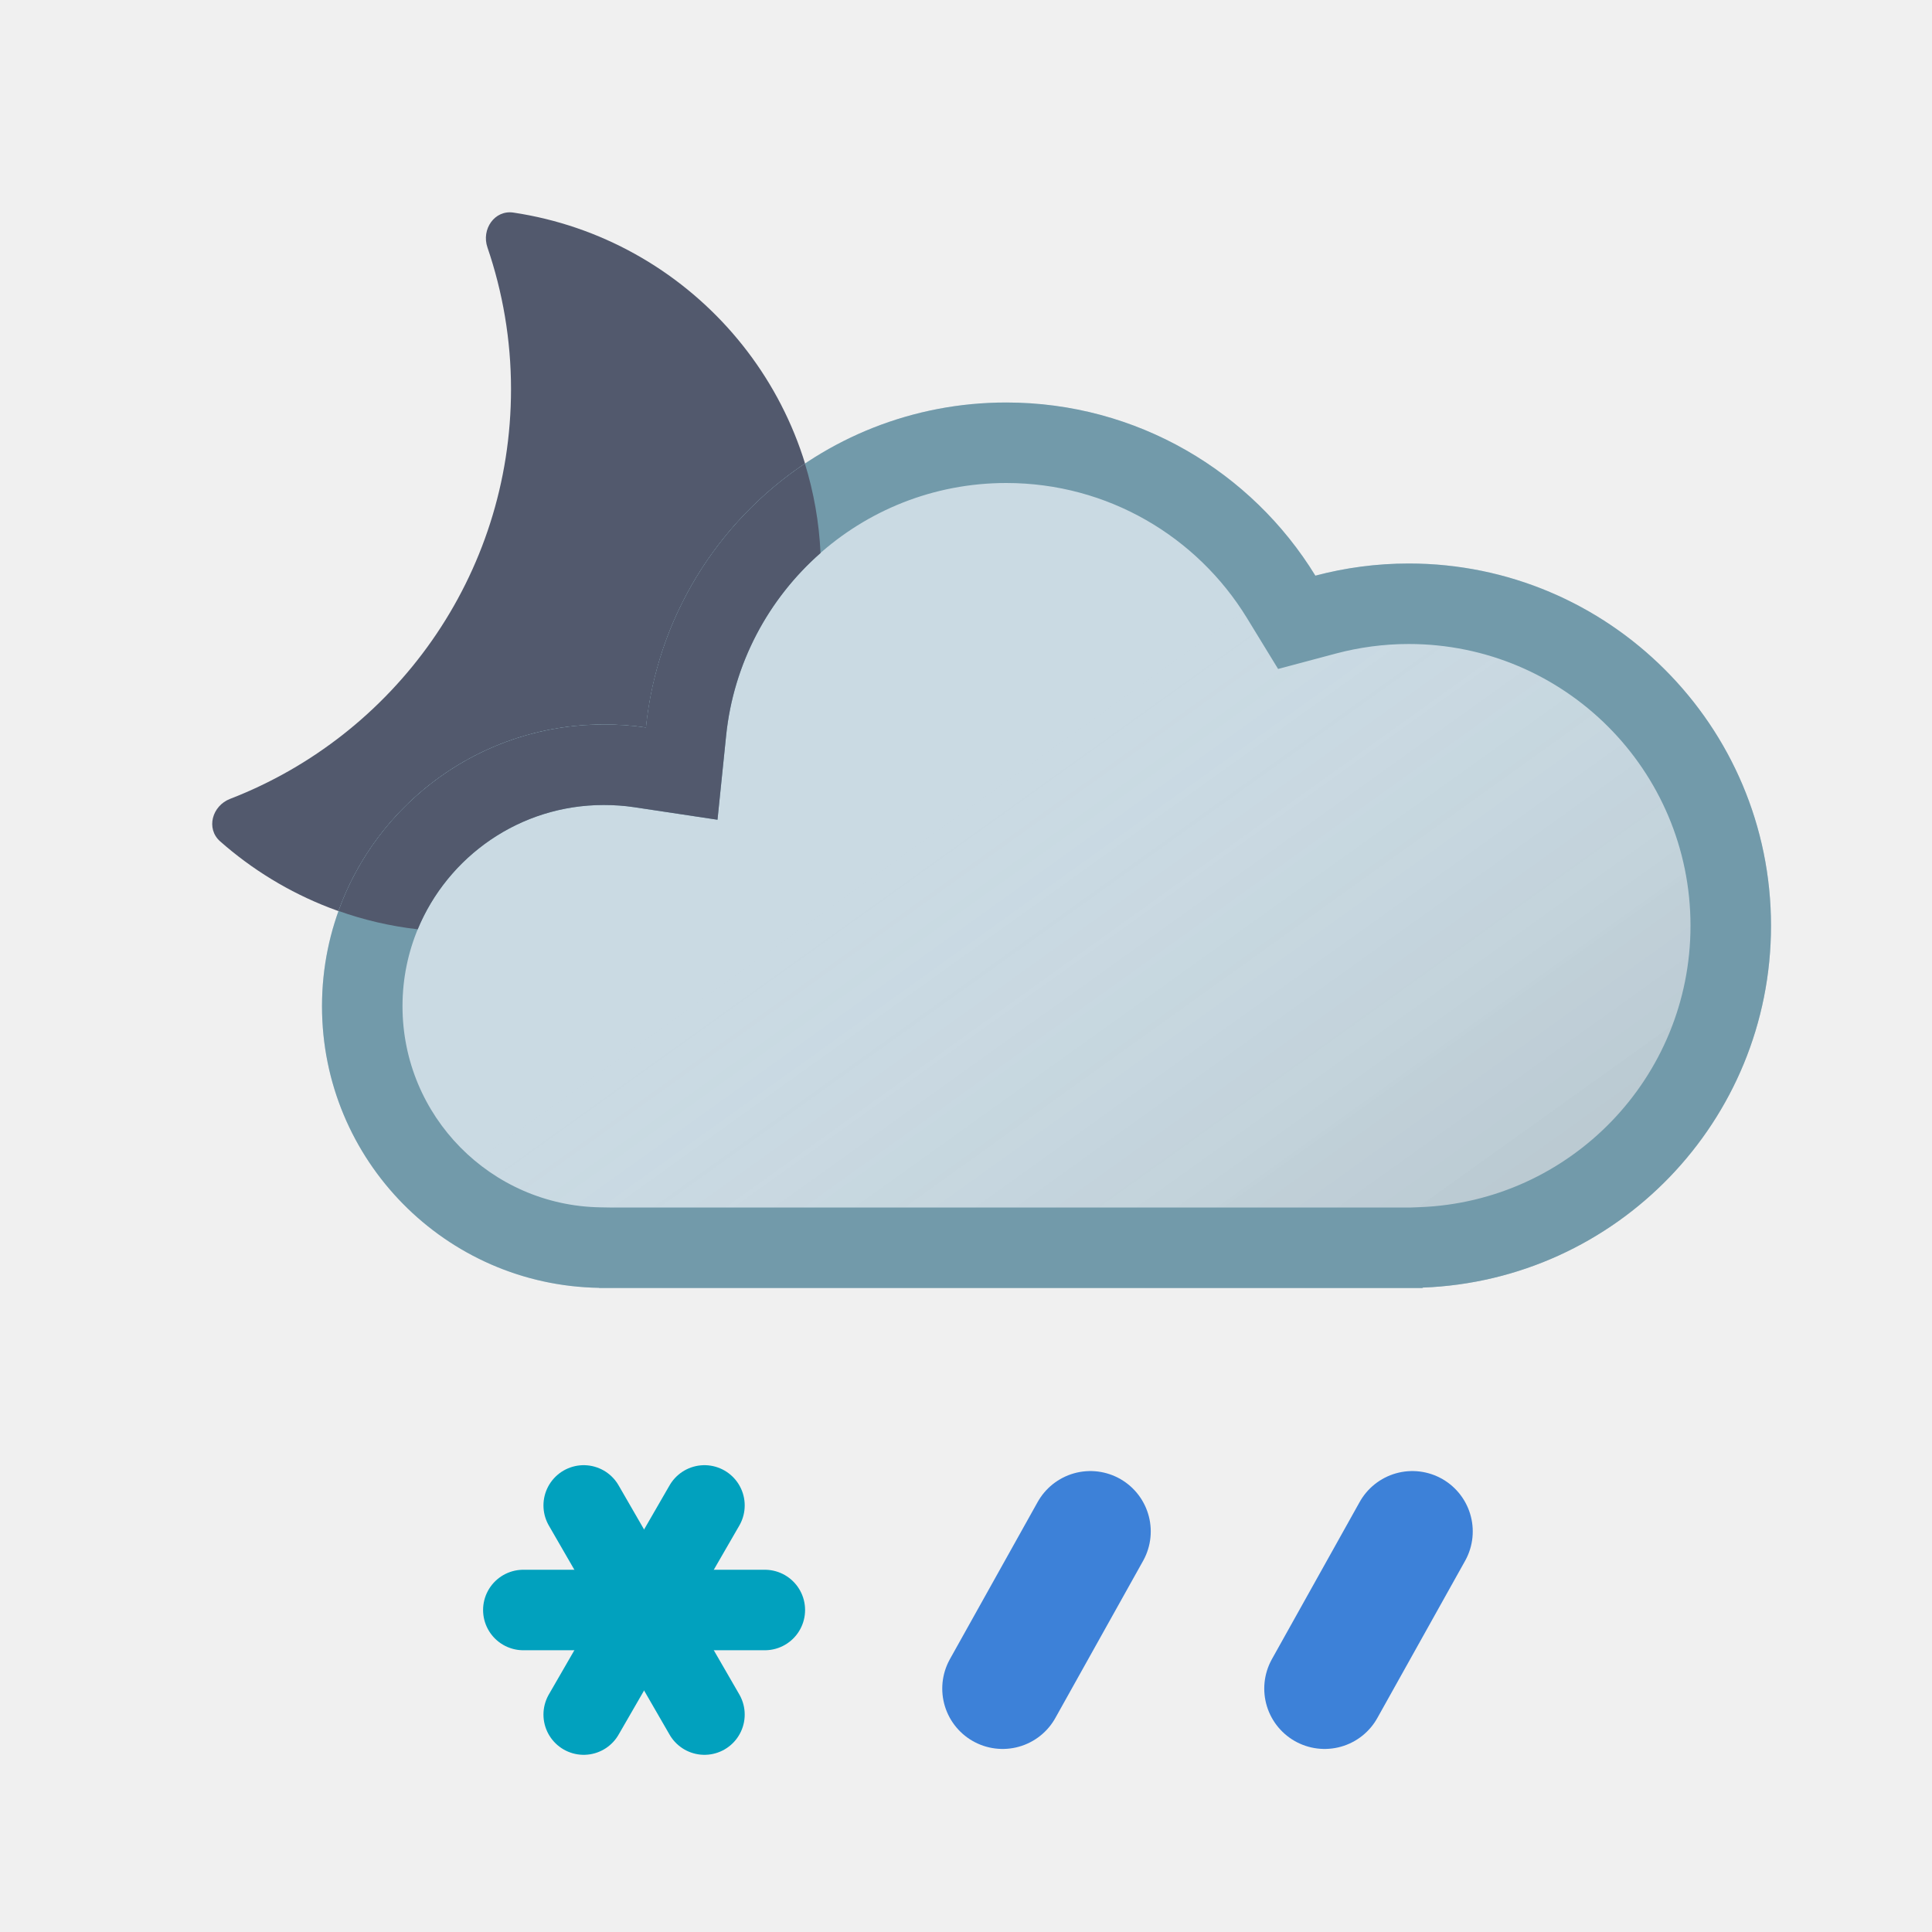
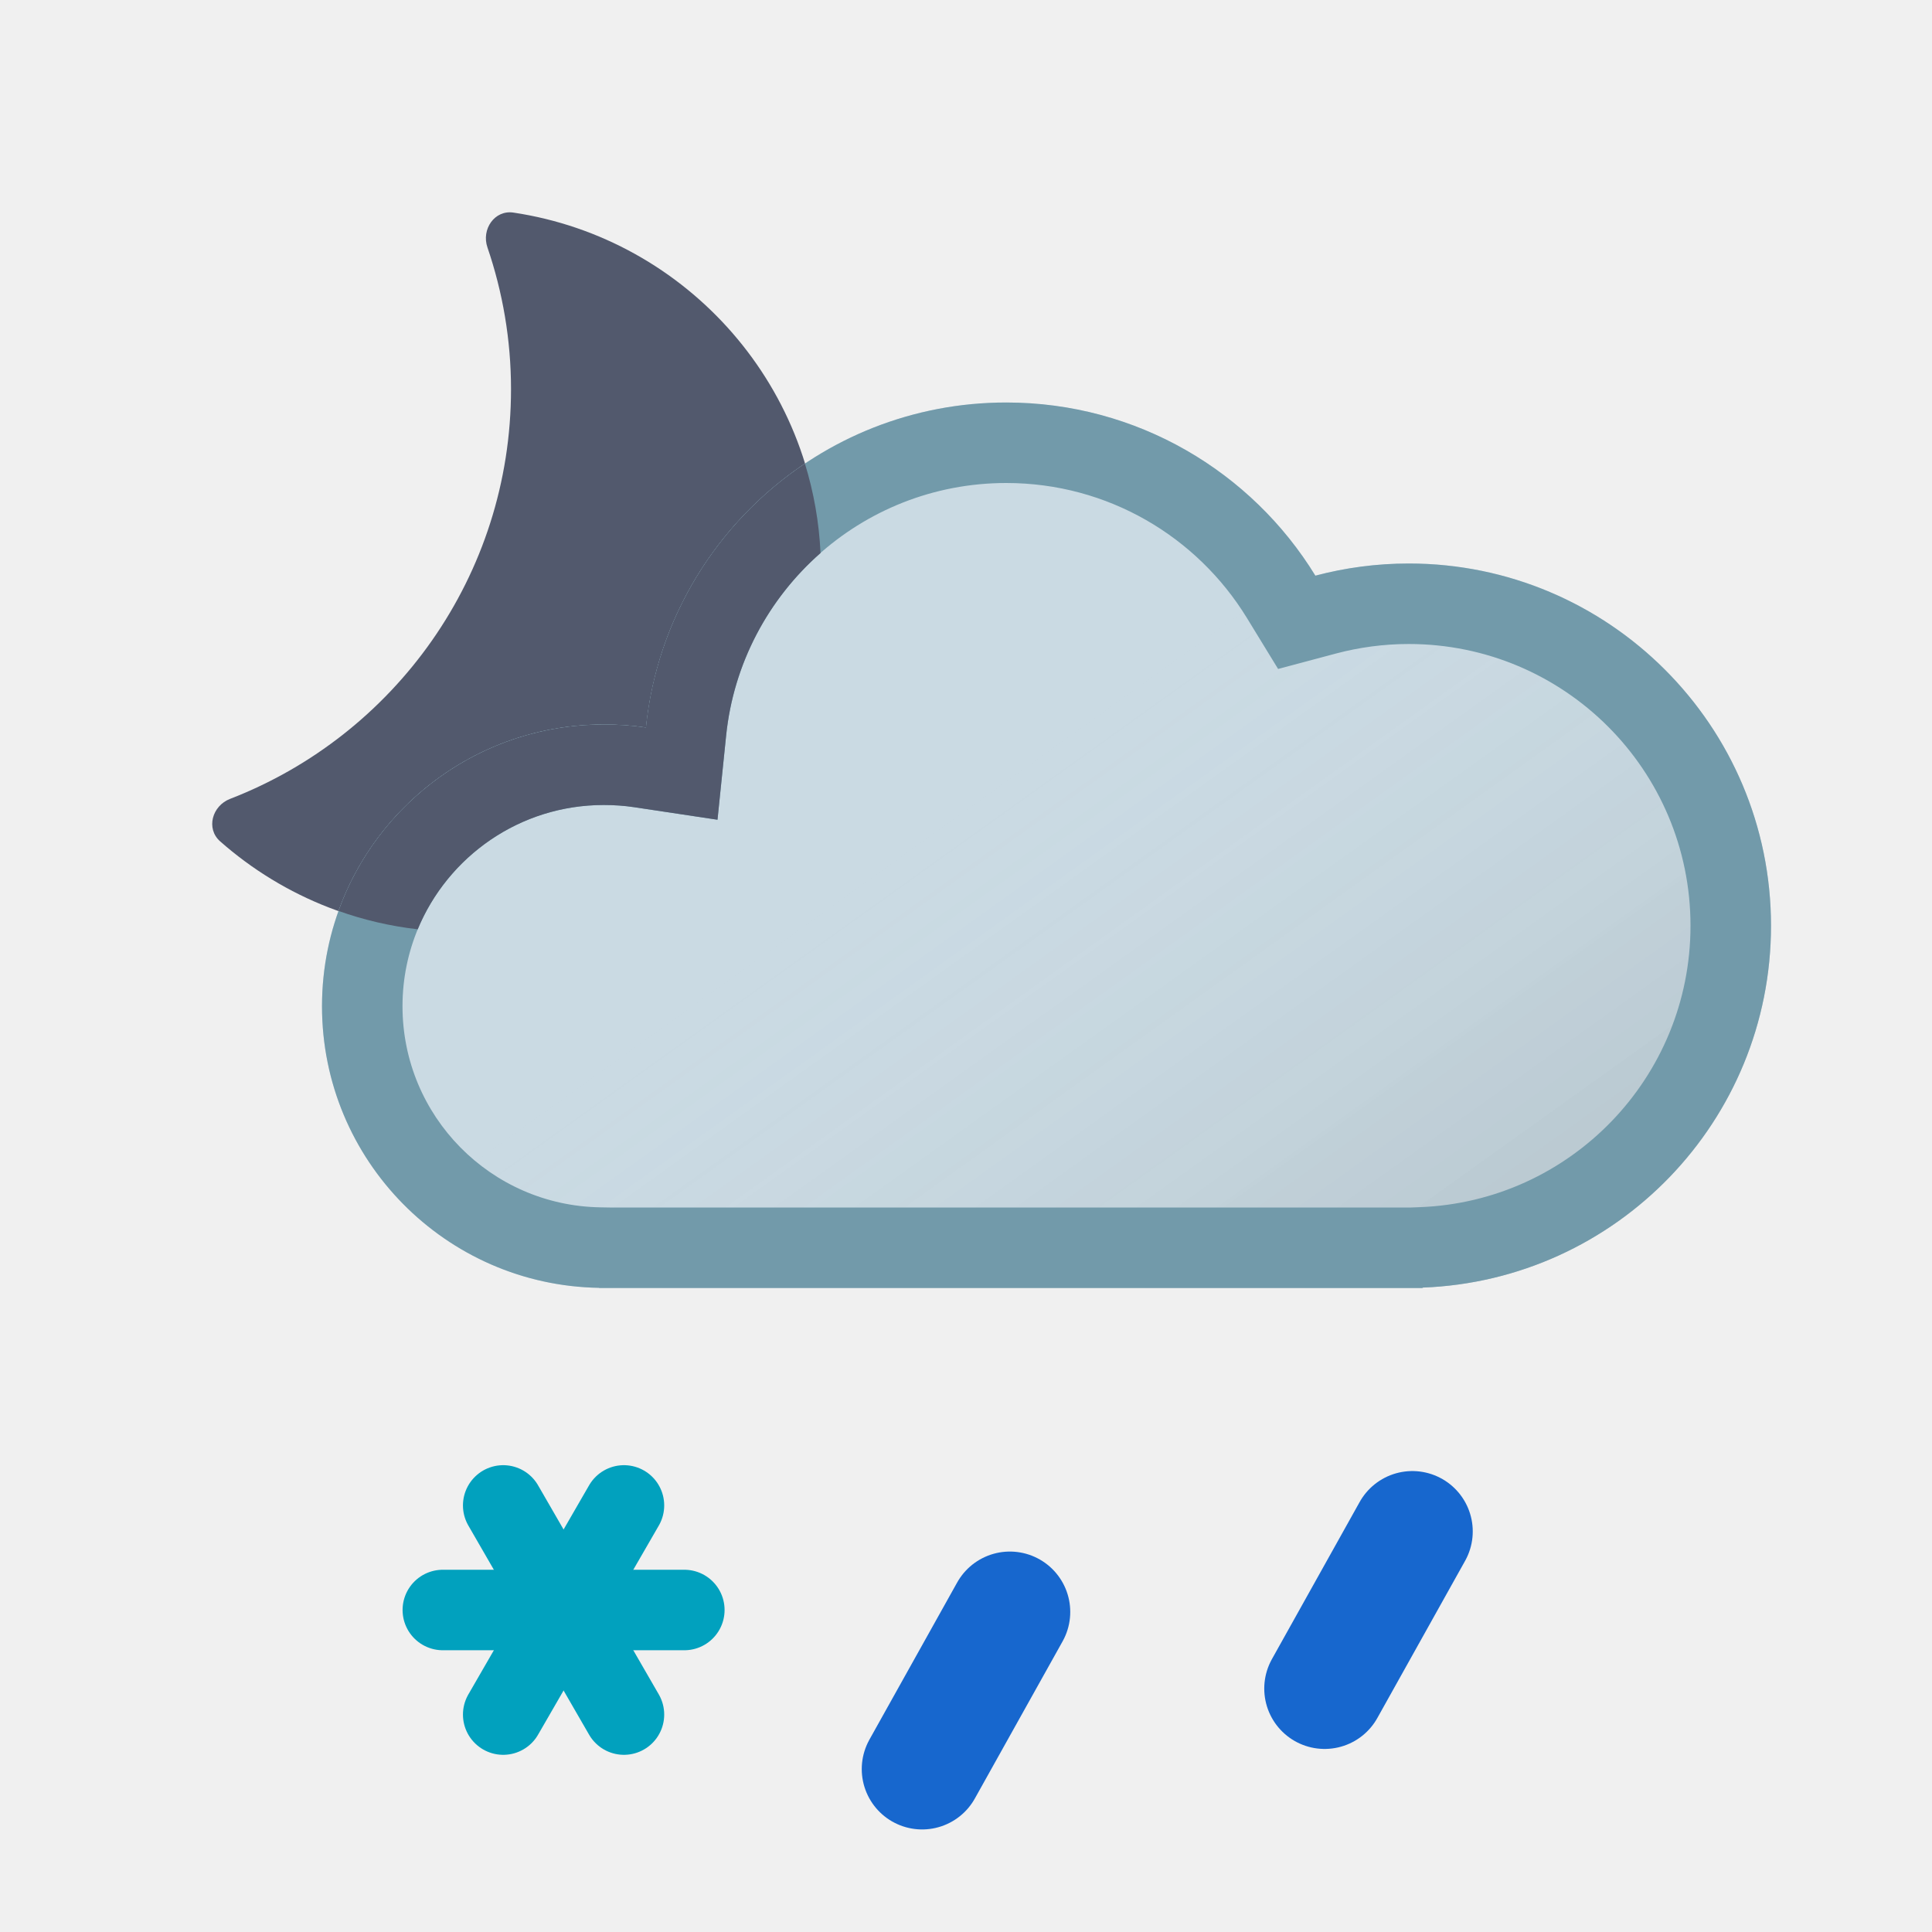
<svg xmlns="http://www.w3.org/2000/svg" xmlns:xlink="http://www.w3.org/1999/xlink" width="24" height="24" viewBox="0 0 24 24" fill="none">
  <path d="M6.055 3.073C5.978 2.848 6.144 2.605 6.379 2.641C8.541 2.965 10.199 4.829 10.199 7.082C10.199 9.563 8.187 11.575 5.706 11.575C4.566 11.575 3.526 11.15 2.734 10.451C2.556 10.293 2.635 10.01 2.858 9.924C4.899 9.135 6.348 7.155 6.348 4.834C6.348 4.218 6.244 3.626 6.055 3.073Z" fill="#52596D" />
  <use xlink:href="#stroke0_2178_3105" fill="#CADAE3" />
  <use xlink:href="#stroke0_2178_3105" fill="url(#paint0_linear_2178_3105)" fill-opacity="0.15" style="mix-blend-mode:multiply" />
  <path d="M22 11.5C22 9.015 19.985 7 17.5 7C17.099 7 16.71 7.053 16.34 7.151C15.549 5.861 14.125 5 12.5 5C10.171 5 8.256 6.77 8.025 9.038C7.854 9.012 7.678 9 7.5 9C5.567 9 4 10.567 4 12.5C4 14.413 5.536 15.967 7.442 15.998V16H17.672V15.995C20.078 15.905 22 13.928 22 11.5ZM21 11.5C21 13.387 19.506 14.926 17.635 14.996L17.53 15H7.573L7.458 14.998C6.097 14.976 5 13.866 5 12.5C5 11.119 6.119 10 7.5 10C7.632 10 7.758 10.009 7.876 10.027L8.913 10.183L9.02 9.14C9.2 7.376 10.689 6 12.5 6C13.763 6 14.871 6.668 15.488 7.674L15.877 8.31L16.597 8.118C16.884 8.042 17.187 8 17.5 8C19.433 8 21 9.567 21 11.5Z" fill="#729AAA" />
-   <path d="M7.251 21.299L8.751 18.701" stroke-linecap="round" stroke="#01A1BE" />
-   <path d="M6.501 20H9.501" stroke-linecap="round" stroke="#01A1BE" />
-   <path d="M7.251 18.701L8.751 21.299" stroke-linecap="round" stroke="#01A1BE" />
+   <path d="M6.251 21.299L7.751 18.701" stroke-linecap="round" stroke="#01A1BE" />
+   <path d="M5.501 20L8.501 20" stroke-linecap="round" stroke="#01A1BE" />
+   <path d="M6.251 18.701L7.751 21.299" stroke-linecap="round" stroke="#01A1BE" />
  <g clip-path="url(#clip0_2178_3105)">
-     <path d="M17.545 19.024L16.455 20.976" stroke-width="1.5" stroke-linecap="round" stroke="#3D81D8" />
+     <path d="M17.545 19.024L16.455 20.976" stroke-width="1.5" stroke-linecap="round" stroke="#1767CE" />
  </g>
  <g clip-path="url(#clip1_2178_3105)">
-     <path d="M13.545 19.024L12.455 20.976" stroke-width="1.5" stroke-linecap="round" stroke="#3D81D8" />
+     <path d="M12.545 20.024L11.455 21.976" stroke-width="1.5" stroke-linecap="round" stroke="#1767CE" />
  </g>
  <path d="M9.999 5.759C10.108 6.113 10.175 6.485 10.193 6.87C9.548 7.437 9.112 8.237 9.02 9.14L8.913 10.183L7.876 10.027C7.757 10.009 7.632 10 7.5 10C6.458 10 5.565 10.638 5.189 11.544C4.848 11.505 4.519 11.428 4.205 11.316C4.69 9.966 5.982 9 7.5 9C7.678 9 7.853 9.012 8.024 9.038C8.164 7.671 8.915 6.485 9.999 5.759Z" fill="#52596D" />
  <defs>
    <linearGradient id="paint0_linear_2178_3105" x1="17" y1="20" x2="10.519" y2="10.948" gradientUnits="userSpaceOnUse">
      <stop />
      <stop offset="1" stop-color="white" stop-opacity="0" />
    </linearGradient>
    <path id="stroke0_2178_3105" d="M12.5 5C10.171 5 8.256 6.77 8.025 9.038C7.854 9.012 7.678 9 7.5 9C5.567 9 4 10.567 4 12.5C4 14.413 5.536 15.967 7.442 15.998V16H17.672V15.995C20.078 15.905 22 13.928 22 11.5C22 9.015 19.985 7 17.5 7C17.099 7 16.71 7.053 16.34 7.151C15.549 5.861 14.125 5 12.5 5Z" />
    <clipPath id="clip0_2178_3105">
      <rect width="4" height="4" fill="white" transform="matrix(1 0 0 -1 15 22)" />
    </clipPath>
    <clipPath id="clip1_2178_3105">
-       <rect width="4" height="4" fill="white" transform="matrix(1 0 0 -1 11 22)" />
+       <rect width="4" height="4" fill="white" transform="matrix(1 0 0 -1 10 23)" />
    </clipPath>
  </defs>
</svg>
